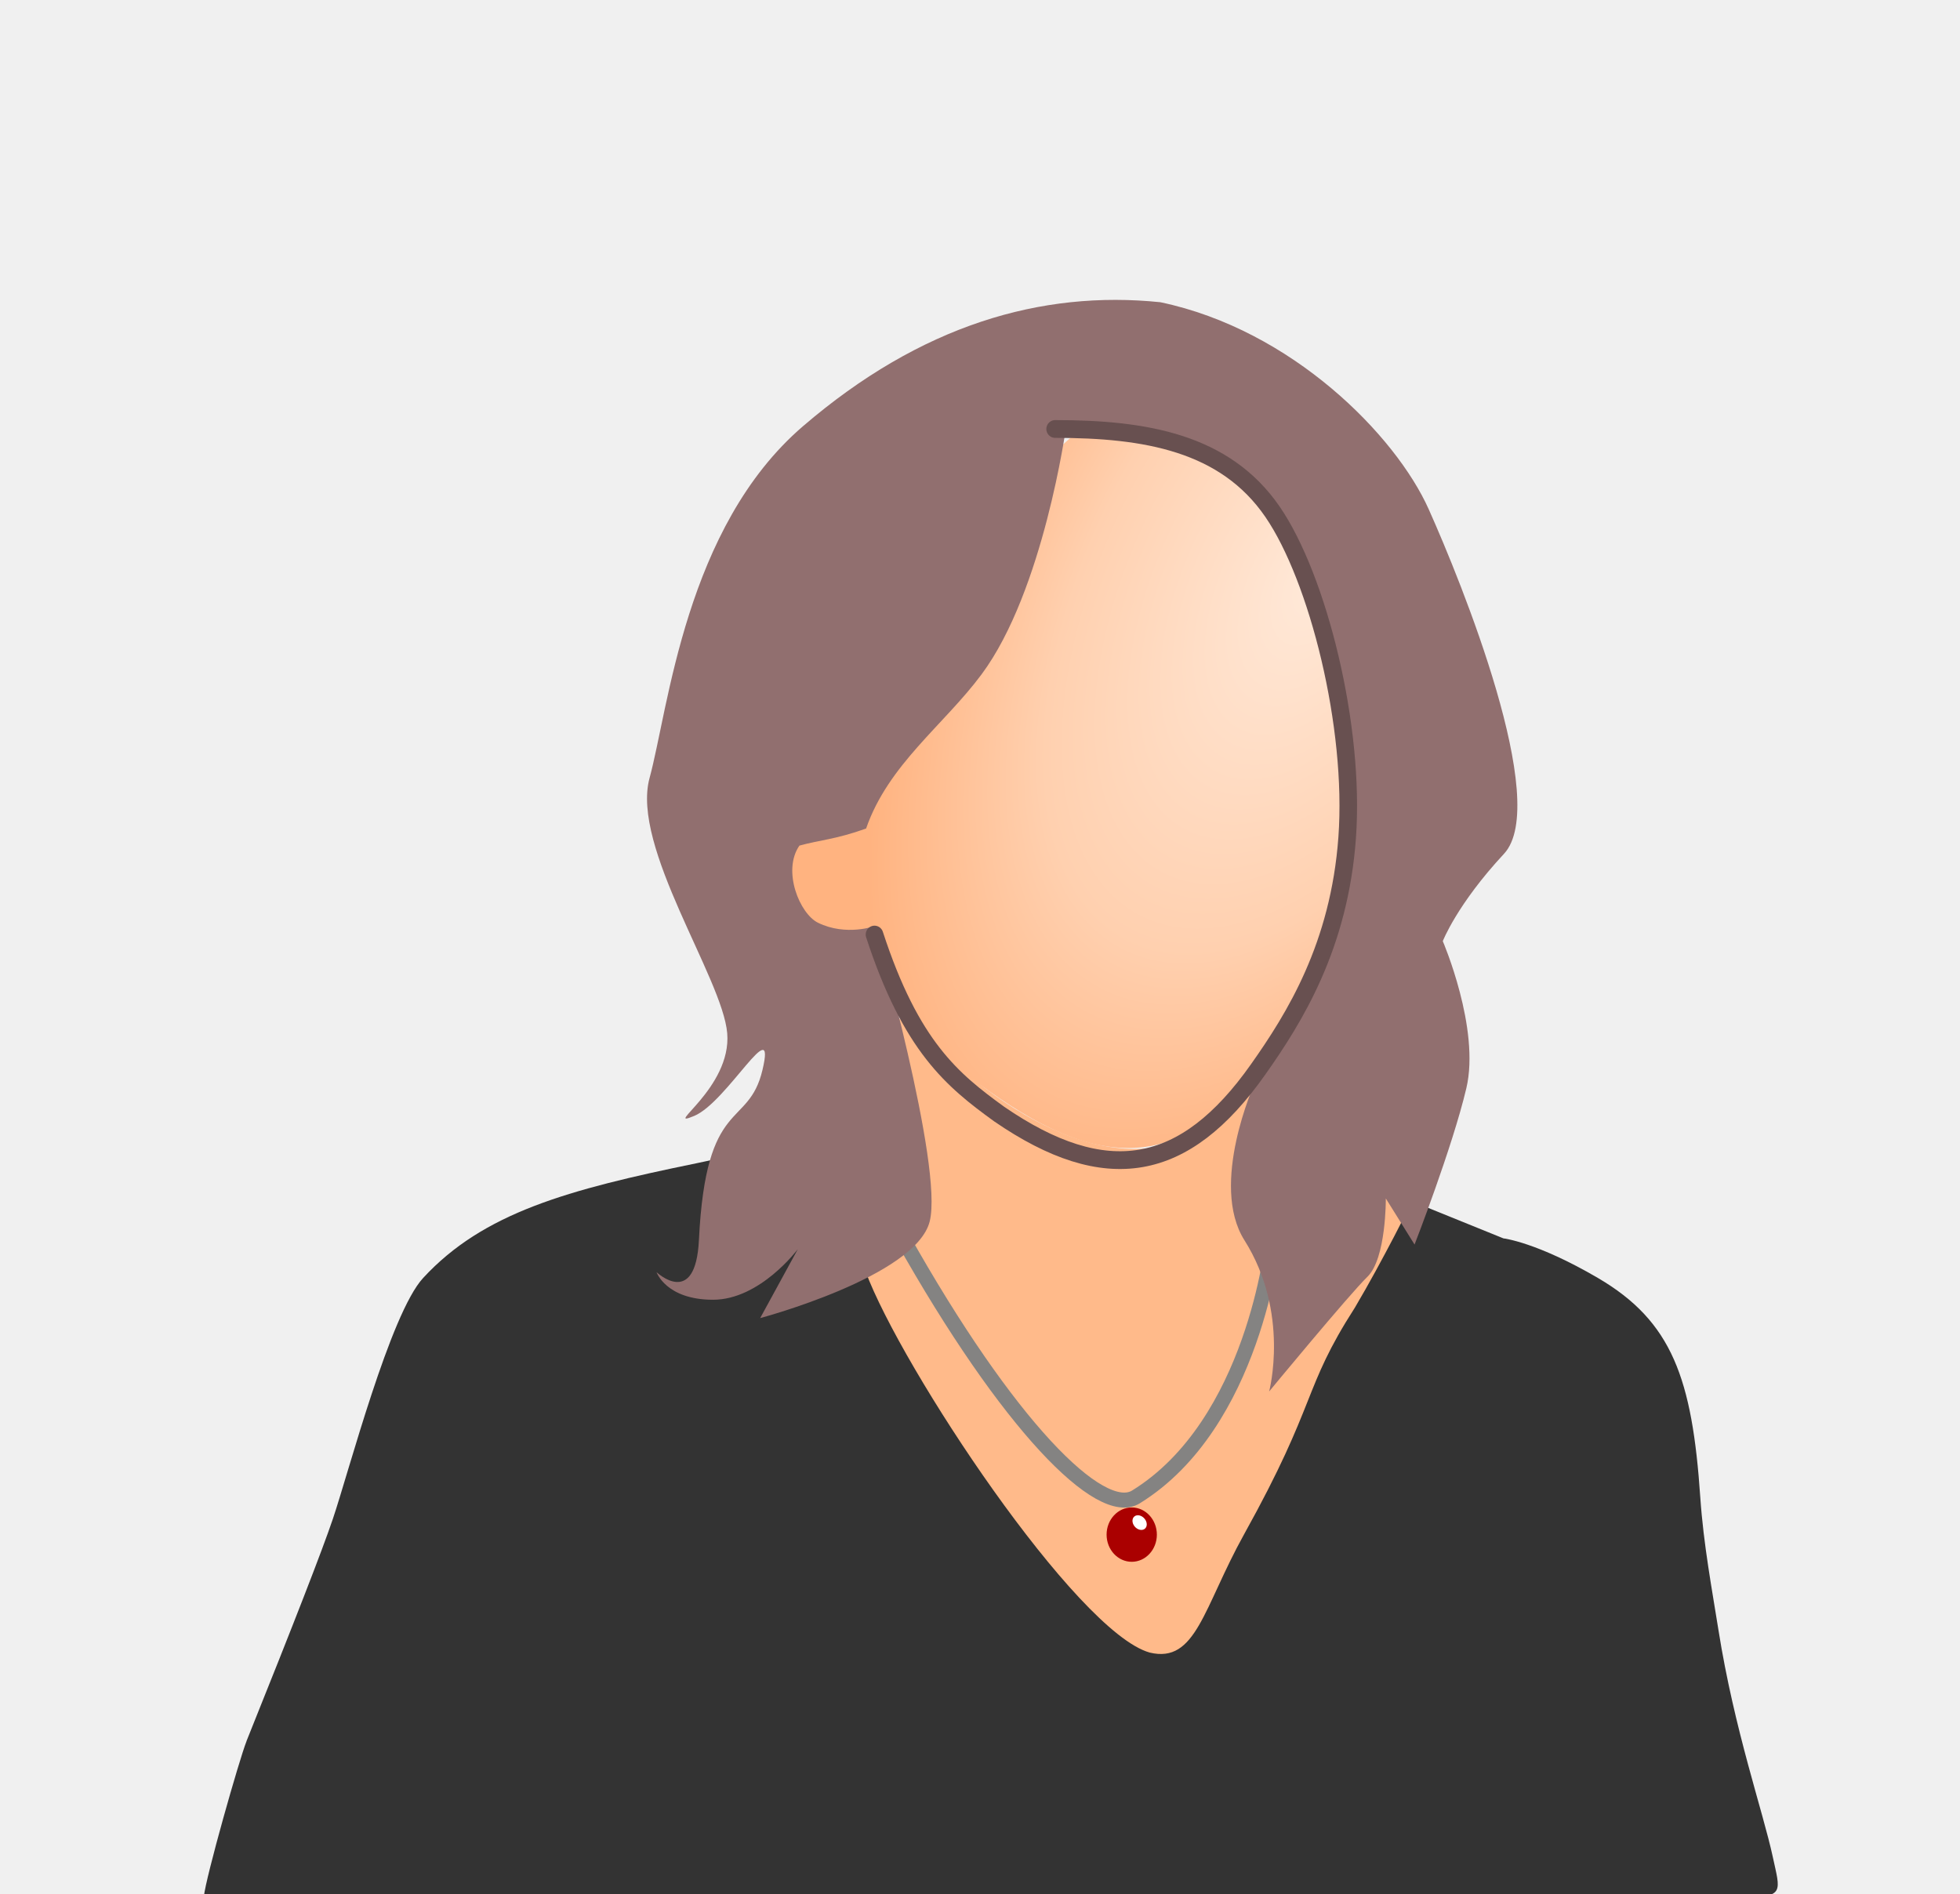
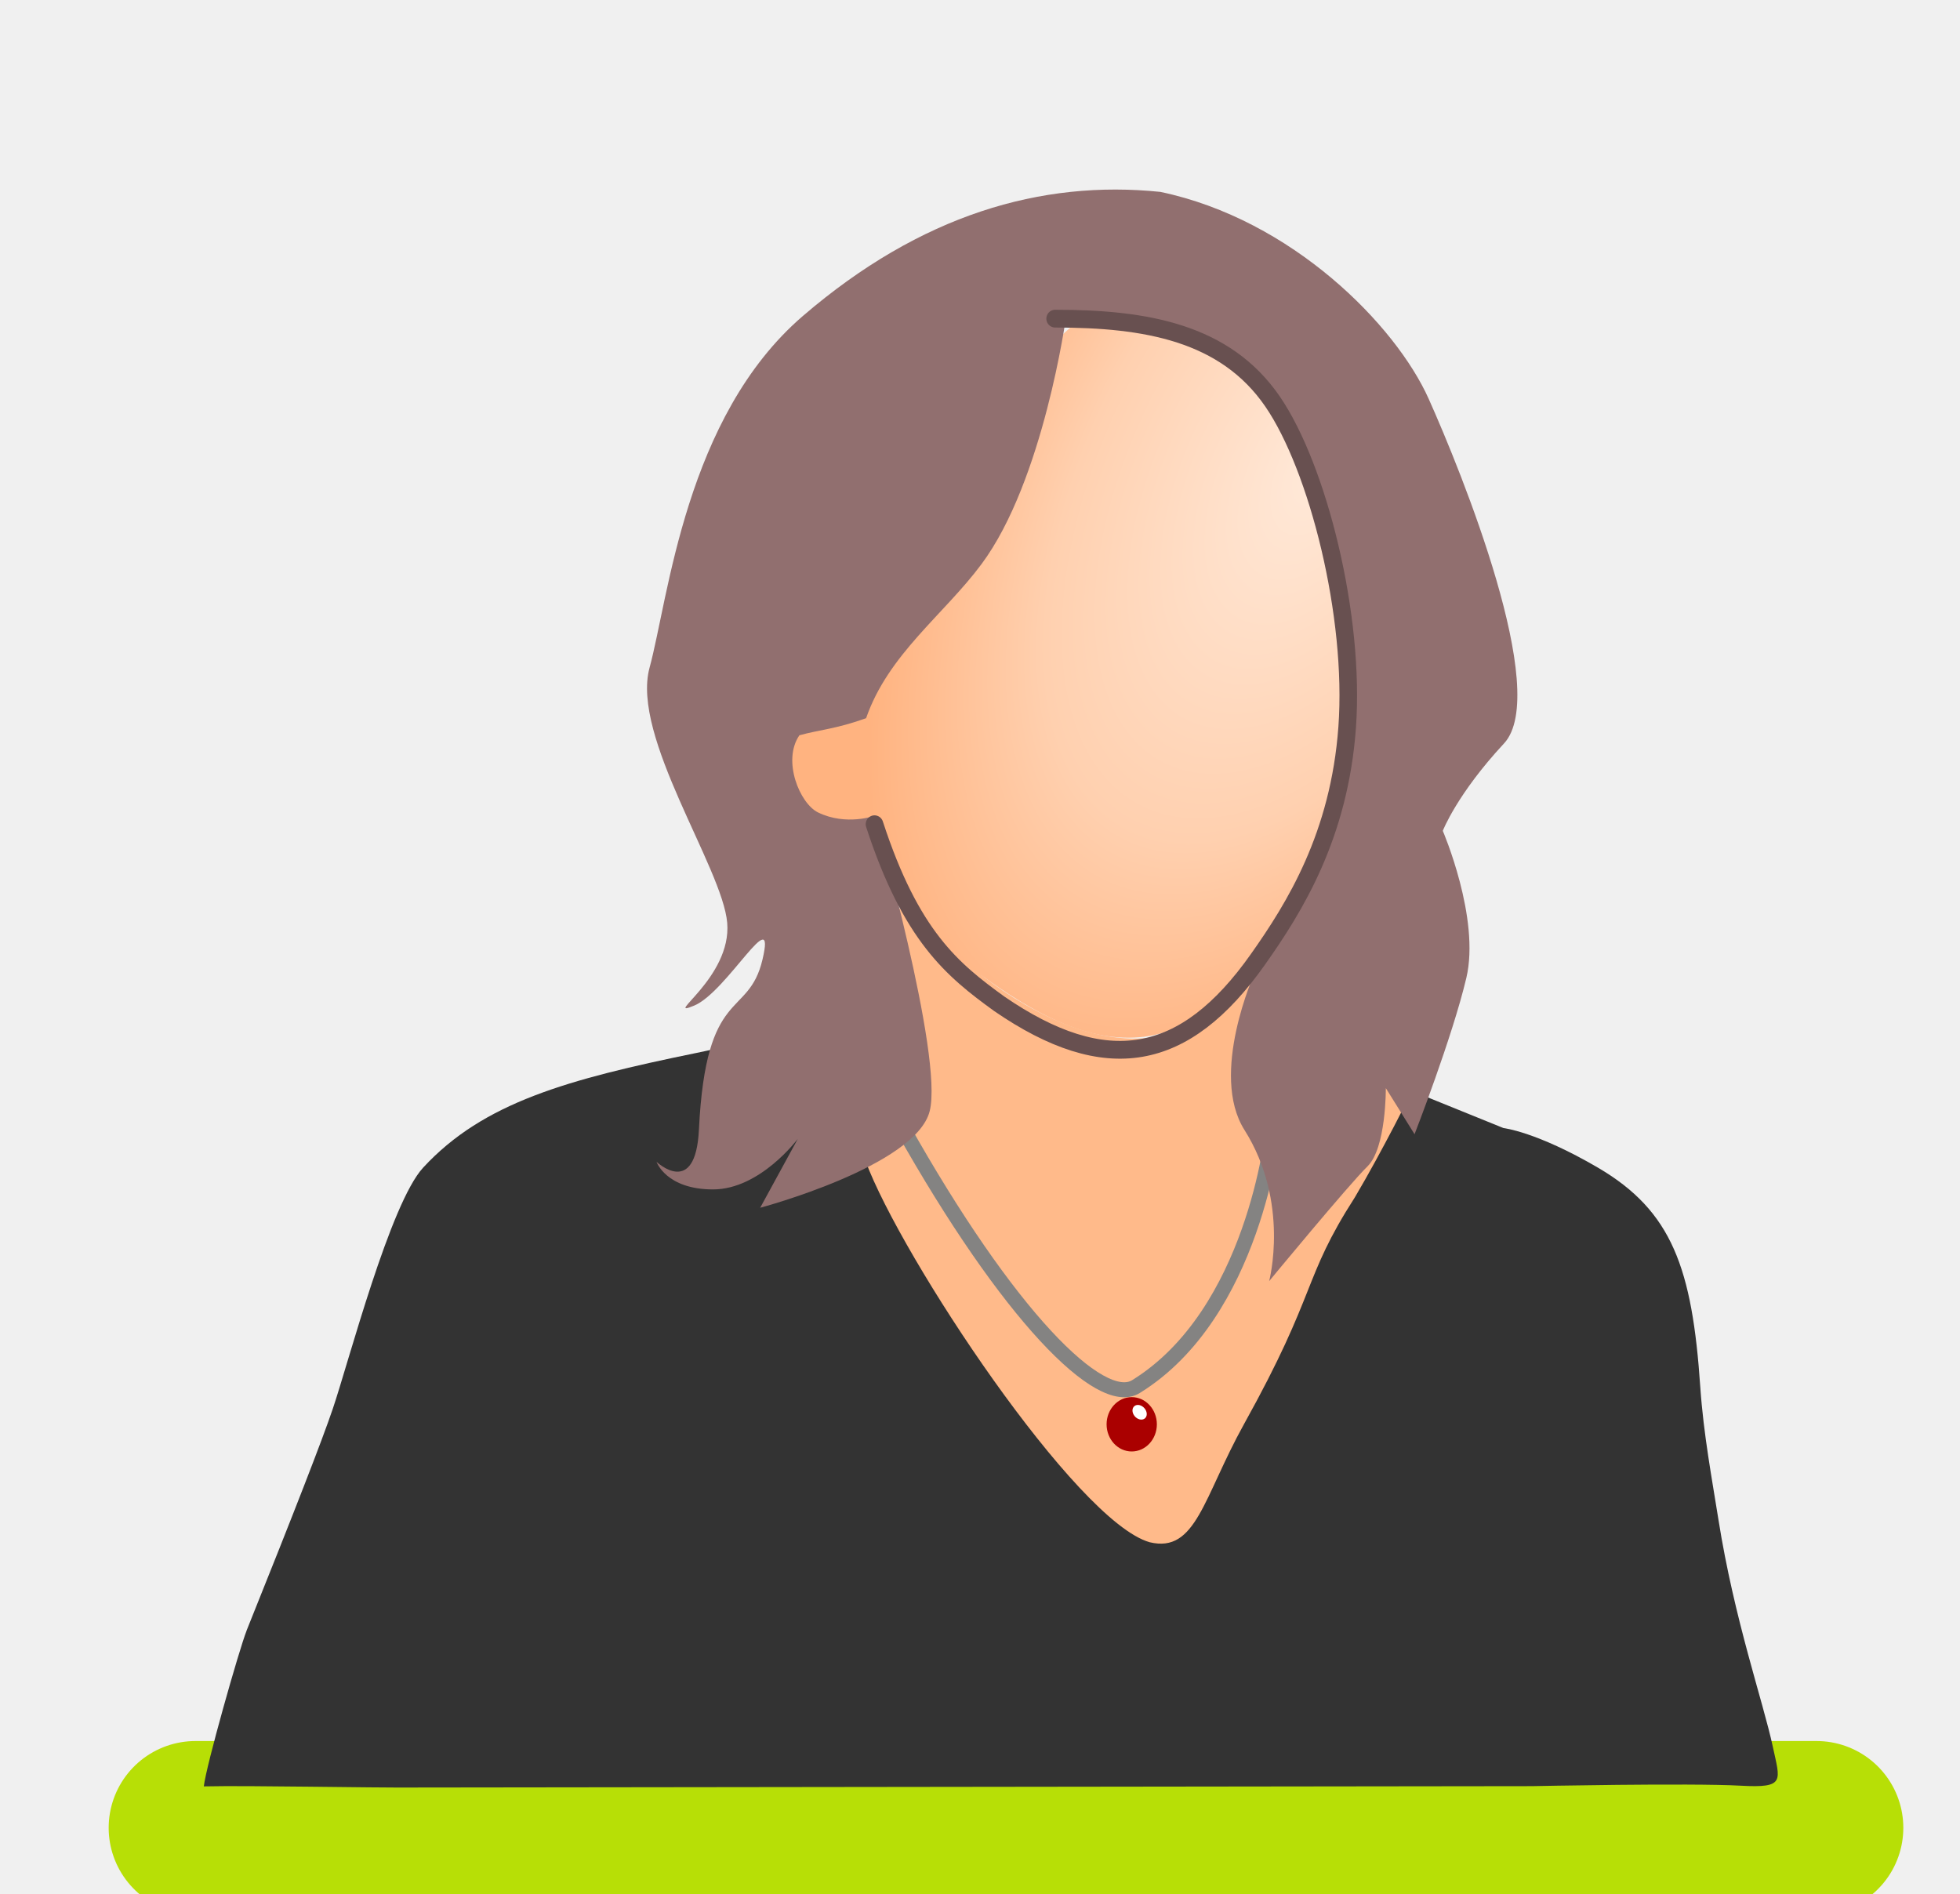
<svg xmlns="http://www.w3.org/2000/svg" xmlns:xlink="http://www.w3.org/1999/xlink" width="28.2mm" height="27.252mm" viewBox="0 0 28.2 27.252" version="1.1" id="svg2787">
  <defs id="defs2784">
    <linearGradient xlink:href="#linearGradient29522" id="linearGradient31309" gradientUnits="userSpaceOnUse" gradientTransform="matrix(0.7932409,-0.6089079,0.7932409,0.6089079,4.892518,-8.867114)" x1="14.228" y1="-29.19" x2="3.659" y2="-18.62" />
    <linearGradient id="linearGradient29522">
      <stop style="stop-color:#d4a125;stop-opacity:1;" offset="0" id="stop29518" />
      <stop style="stop-color:#edd495;stop-opacity:1;" offset="1" id="stop29520" />
    </linearGradient>
    <linearGradient xlink:href="#linearGradient29522" id="linearGradient31385" gradientUnits="userSpaceOnUse" gradientTransform="matrix(-0.7932409,-0.6089079,-0.7932409,0.6089079,5.107999,-8.867114)" x1="14.228" y1="-29.19" x2="3.659" y2="-18.62" />
    <linearGradient xlink:href="#linearGradient29522" id="linearGradient29605" gradientUnits="userSpaceOnUse" gradientTransform="matrix(0.8001375,-0.6190755,0.8001375,0.6190755,17.50946,-0.3688092)" x1="14.228" y1="-29.19" x2="3.659" y2="-18.62" />
    <linearGradient xlink:href="#linearGradient83550" id="linearGradient83552" x1="24.659" y1="1.848" x2="18.971" y2="8.448" gradientUnits="userSpaceOnUse" gradientTransform="matrix(-1.179496,0.5991861,0.1551683,0.9271714,45.51449,-13.0198)" />
    <linearGradient id="linearGradient83550">
      <stop style="stop-color:#b8f768;stop-opacity:1;" offset="0" id="stop83546" />
      <stop style="stop-color:#47bb08;stop-opacity:1;" offset="1" id="stop83548" />
    </linearGradient>
    <linearGradient xlink:href="#linearGradient83558" id="linearGradient83560" x1="20.859" y1="2.248" x2="18.971" y2="8.448" gradientUnits="userSpaceOnUse" gradientTransform="matrix(-1.179496,0.5991861,0.1551683,0.9271714,45.51449,-13.0198)" />
    <linearGradient id="linearGradient83558">
      <stop style="stop-color:#94dc14;stop-opacity:1;" offset="0" id="stop83554" />
      <stop style="stop-color:#52992a;stop-opacity:1;" offset="1" id="stop83556" />
    </linearGradient>
    <linearGradient xlink:href="#linearGradient80910" id="linearGradient80912" x1="5.45" y1="4.863" x2="6.85" y2="8.463" gradientUnits="userSpaceOnUse" gradientTransform="matrix(1.458482,0,0,1.143286,-2.798652,-1.418641)" />
    <linearGradient id="linearGradient80910">
      <stop style="stop-color:#f95353;stop-opacity:1;" offset="0" id="stop80906" />
      <stop style="stop-color:#d81634;stop-opacity:1;" offset="0.368" id="stop83544" />
      <stop style="stop-color:#940f24;stop-opacity:1;" offset="1" id="stop80908" />
    </linearGradient>
    <linearGradient xlink:href="#linearGradient97309" id="linearGradient69578" x1="18.775" y1="20.436" x2="15.345" y2="14.355" gradientUnits="userSpaceOnUse" gradientTransform="matrix(1.139867,0,0,1.103479,-2.988464,-2.738909)" />
    <linearGradient id="linearGradient97309">
      <stop style="stop-color:#18cfca;stop-opacity:1;" offset="0" id="stop97303" />
      <stop style="stop-color:#73dbee;stop-opacity:1;" offset="0.701" id="stop97305" />
      <stop style="stop-color:#9feafb;stop-opacity:1;" offset="1" id="stop97307" />
    </linearGradient>
    <linearGradient xlink:href="#linearGradient79520" id="linearGradient79522" x1="13.155" y1="2.285" x2="13.656" y2="13.385" gradientUnits="userSpaceOnUse" gradientTransform="translate(-0.5291667)" />
    <linearGradient id="linearGradient79520">
      <stop style="stop-color:#f0183b;stop-opacity:1;" offset="0" id="stop79516" />
      <stop style="stop-color:#df1737;stop-opacity:1;" offset="0.493" id="stop79524" />
      <stop style="stop-color:#7e1527;stop-opacity:1;" offset="1" id="stop79518" />
    </linearGradient>
    <radialGradient xlink:href="#linearGradient26559" id="radialGradient26561-8-4" cx="50.035" cy="10.592" fx="50.035" fy="10.592" r="5.772" gradientTransform="matrix(-0.9601652,1.792517,1.00028,0.4997347,56.22361,-88.92208)" gradientUnits="userSpaceOnUse" />
    <linearGradient id="linearGradient26559">
      <stop style="stop-color:#ffe9d9;stop-opacity:1;" offset="0" id="stop26555" />
      <stop style="stop-color:#ffd0af;stop-opacity:1;" offset="0.608" id="stop26563" />
      <stop style="stop-color:#ffb380;stop-opacity:1;" offset="1" id="stop26557" />
    </linearGradient>
  </defs>
  <g id="layer1">
+     <path style="fill:#dffa7f;fill-opacity:1;stroke:#b7df06;stroke-width:2.497;stroke-linecap:round;stroke-linejoin:round;stroke-miterlimit:8;stroke-dasharray:none;stroke-opacity:1;paint-order:fill markers stroke;stop-color:#000000" d="M 26.136,26.3 H 2.812" id="path44300" />
    <g id="g120516" transform="matrix(1,0,0,0.9976562,79.83912,27.44119)" style="stroke-width:1.001">
      <path id="rect77221" style="fill:#895e2b;fill-rule:evenodd;stroke-width:0.239" d="m 21.719,14.001 c 0.935,0 1.276,0.346 1.324,0.853 0,0 0.173,3.597 0.311,4.956 0.111,1.101 0.384,2.413 0.384,2.413 0.084,0.502 -1.083,0.688 -2.018,0.688 -0.935,0 -1.687,-0.41 -1.687,-0.919 v -7.071 c 0,-0.509 0.753,-0.919 1.687,-0.919 z" />
      <path style="fill:url(#linearGradient83552);fill-opacity:1;stroke:url(#linearGradient83560);stroke-width:1.001;stroke-linecap:round;stroke-linejoin:round;stroke-miterlimit:8;stroke-dasharray:1.001;stroke-dashoffset:1.302;stroke-opacity:1;paint-order:fill markers stroke;stop-color:#000000" d="m 21.349,1.755 c -2.463,1.169 -2.604,5.312 -3.141,7.715 -0.575,2.573 0.496,5.408 1.967,5.929 5.961,2.11 4.72,-3.157 4.609,-5.401 C 23.711,5.697 23.119,0.915 21.349,1.755 Z" id="path72803" />
      <rect style="fill:url(#linearGradient80912);fill-opacity:1;fill-rule:evenodd;stroke-width:0.265" id="rect69677" width="3.72" height="6.718" x="4.421" y="3.183" rx="0.65" ry="0.65" />
      <path id="rect60261-0" style="fill:#ecf0eb;fill-opacity:1;fill-rule:evenodd;stroke:#a0a4a0;stroke-width:0;stroke-linejoin:round;stroke-dasharray:none;stroke-opacity:1" d="M 12.376,2.956 3.277,11.887 V 24.189 H 21.475 V 11.888 Z" />
      <rect style="fill:#b98539;fill-opacity:1;fill-rule:evenodd;stroke:#ffffff;stroke-width:0;stroke-linejoin:round;stroke-dasharray:none;stroke-opacity:1" id="rect61077" width="5.704" height="9.768" x="5.317" y="14.441" rx="0.298" ry="0.298" />
      <rect style="fill:url(#linearGradient69578);fill-opacity:1;fill-rule:evenodd;stroke:#09f9d9;stroke-width:0;stroke-linecap:round;stroke-linejoin:round;stroke-dasharray:none;stroke-opacity:1" id="rect61075" width="7.335" height="6.399" x="12.81" y="13.102" rx="0.298" ry="0.298" />
      <path style="fill:#ffffff;fill-opacity:1;stroke:#f1f1f1;stroke-width:0.766;stroke-linecap:square;stroke-linejoin:round;stroke-miterlimit:8;stroke-dasharray:none;stroke-opacity:1;paint-order:fill markers stroke;stop-color:#000000" d="m 16.477,13.338 v 5.925" id="path69568" />
      <path style="fill:#ffffff;fill-opacity:1;stroke:#f1f1f1;stroke-width:0.766;stroke-linecap:square;stroke-linejoin:round;stroke-miterlimit:8;stroke-dasharray:none;stroke-opacity:1;paint-order:fill markers stroke;stop-color:#000000" d="m 13.006,16.301 h 6.954" id="path69570" />
      <circle style="fill:#f7f4f0;fill-opacity:1;fill-rule:evenodd;stroke-width:0.265" id="path83662" cx="9.795" cy="19.021" r="0.566" />
      <path style="fill:#b98539;fill-opacity:1;stroke:#a0a4a0;stroke-width:0.388;stroke-linecap:square;stroke-linejoin:round;stroke-miterlimit:8;stroke-dasharray:none;stroke-dashoffset:4.913;stroke-opacity:1;paint-order:fill markers stroke;stop-color:#000000" d="M 21.475,23.995 V 11.806" id="path105261" />
      <path style="fill:#b98539;fill-opacity:1;stroke:#e7e9e7;stroke-width:0.388;stroke-linecap:square;stroke-linejoin:round;stroke-miterlimit:8;stroke-dasharray:none;stroke-dashoffset:4.913;stroke-opacity:1;paint-order:fill markers stroke;stop-color:#000000" d="M 3.277,23.995 V 11.806" id="path105259" />
      <path style="fill:none;fill-opacity:1;stroke:url(#linearGradient79522);stroke-width:2.108;stroke-linecap:round;stroke-linejoin:round;stroke-miterlimit:8;stroke-dasharray:none;stroke-opacity:1;paint-order:fill markers stroke;stop-color:#000000" d="M 2.178,12.815 12.376,2.956 22.574,12.815" id="path60259" />
    </g>
    <g id="g117847" transform="translate(-85.68201,-18.42902)">
      <path id="rect29651" style="fill:#b89644;fill-opacity:1;fill-rule:evenodd;stroke-width:0.253" d="m -35.605,27.319 c -0.493,-1e-6 -0.985,0.145 -1.362,0.435 l -11.147,8.557 h 0.002 V 52.708 h 25.015 V 36.311 h 0.002 L -34.243,27.754 c -0.377,-0.29 -0.87,-0.435 -1.363,-0.435 z" />
      <rect style="mix-blend-mode:multiply;fill:#ddd3d3;fill-opacity:1;fill-rule:evenodd;stroke-width:0.259" id="rect31549-1" width="22.808" height="19.408" x="-46.973" y="31.063" />
      <rect style="fill:#ffffff;fill-rule:evenodd;stroke-width:0.265" id="rect31549" width="22.101" height="20.893" x="-46.656" y="31.253" />
      <text xml:space="preserve" style="font-style:normal;font-weight:normal;font-size:15.525px;line-height:1.25;font-family:sans-serif;fill:#000000;fill-opacity:1;stroke:none;stroke-width:0.243" x="-31.271" y="52.283" id="text33454" transform="matrix(0.9981024,0.2998089,-0.2238531,0.9346605,0,0)">
        <tspan id="tspan33452" style="font-style:normal;font-variant:normal;font-weight:bold;font-stretch:normal;font-size:15.525px;font-family:Amiri;-inkscape-font-specification:'Amiri Bold';fill:#ff2e2e;fill-opacity:1;stroke-width:0.243" x="-31.271" y="52.283">@</tspan>
      </text>
      <path id="path31562" style="mix-blend-mode:normal;fill:#c5a761;fill-opacity:1;stroke:#000000;stroke-width:0;stroke-linecap:butt;stroke-linejoin:miter;stroke-dasharray:none;stroke-opacity:1" d="m -24.548,36.496 -11.088,7.975 -11.019,-7.925 v 2.948 l 9.954,8.797 h 1.995 l -0.003,-0.05 h 0.208 l 9.953,-8.798 z" />
      <g id="g31560" transform="matrix(1,0,0,0.991651,-40.60526,66.98862)">
        <g id="g31553">
          <path id="rect29033-76-4" style="fill:url(#linearGradient31309);fill-opacity:1;fill-rule:evenodd;stroke-width:0.295" d="m -7.509,-30.936 v 16.535 c 0.453,10e-7 0.906,-0.133 1.253,-0.399 l 10.25,-7.868 -10.25,-7.868 c -0.347,-0.266 -0.8,-0.399 -1.253,-0.399 z" />
          <path id="rect29033-76-4-0" style="fill:url(#linearGradient31385);fill-opacity:1;fill-rule:evenodd;stroke-width:0.295" d="m 17.51,-30.936 v 16.535 c -0.453,10e-7 -0.906,-0.133 -1.253,-0.399 L 6.007,-22.668 16.257,-30.537 c 0.347,-0.266 0.8,-0.399 1.253,-0.399 z" />
        </g>
        <path id="rect29033-76-0" style="fill:#b89644;fill-opacity:1;fill-rule:evenodd;stroke-width:0.319" d="m 5,-23.668 c -0.473,-1e-6 -0.945,0.149 -1.307,0.448 l -10.696,8.82 H 17.003 L 6.307,-23.221 C 5.945,-23.519 5.473,-23.668 5,-23.668 Z" />
        <path id="rect29033-76" style="fill:url(#linearGradient29605);fill-opacity:1;fill-rule:evenodd;stroke-width:0.299" d="m 5,-22.806 c -0.457,-1e-6 -0.913,0.135 -1.264,0.406 l -10.339,8 H 16.603 L 6.264,-22.4 c -0.35,-0.271 -0.807,-0.406 -1.264,-0.406 z" />
      </g>
    </g>
-     <g id="g47072" transform="matrix(0.8106708,0,0,0.8197706,3.763557,3.363155)">
+     <g id="g47072" transform="matrix(0.8106708,0,0,0.8197706,3.763557,1.775654)">
      <path id="path13238-1-2-5-8" style="fill:#ffba8a;fill-opacity:1;stroke:#000000;stroke-width:0;stroke-linecap:butt;stroke-linejoin:miter;stroke-dasharray:none;stroke-opacity:1" d="m 17.787,14.729 c 0.72,0.663 1.218,0.373 1.577,1.304 0.493,1.277 0.932,0.761 1.052,1.349 0.122,0.599 -0.373,1.479 -0.562,2.107 -0.374,1.244 -2.102,3.096 -2.563,4.119 -0.461,1.023 -1.37,1.8 -2.378,2.297 -1.008,0.498 -2.844,-0.161 -3.305,-0.133 -0.461,0.028 -1.142,-3.27 -1.401,-4.21 C 9.948,20.622 8.365,19.903 9.92,17.94 11.475,15.978 10.742,14.081 10.713,13.722 c -0.029,-0.359 1.04,0.259 1.242,0.48 0.202,0.221 1.026,1.074 2.229,1.576 1.061,0.443 2.011,0.33 2.241,-0.057 0.23,-0.387 1.537,-1.584 1.537,-1.584 z" />
      <path style="fill:url(#radialGradient26561-8-4);fill-opacity:1;stroke:#000000;stroke-width:0;stroke-linecap:butt;stroke-linejoin:miter;stroke-dasharray:none;stroke-opacity:1" d="m 18.215,4.611 c 0.652,0.938 1.141,3.76 1.262,4.595 0.284,1.952 -0.662,4.976 -1.524,5.61 -0.957,0.704 -1.637,1.137 -2.289,1.215 -0.977,0.117 -1.934,-0.391 -2.912,-1.095 -0.688,-0.496 -1.417,-0.894 -1.858,-1.914 -0.103,-0.239 -0.167,-0.252 -0.27,-0.509 -0.042,-0.105 -0.07,-0.078 -0.425,-0.034 -0.22,0.027 -1.415,-1.462 -1.499,-1.896 -0.057,-0.296 1.877,-0.285 1.93,-0.444 0.57,-1.72 1.236,-1.361 1.399,-2.221 0.163,-0.86 1.162,-3.464 2.436,-4.422 1.591,0.148 2.69,0.177 3.749,1.115 z" id="path12892-7-4-9-0" />
      <path style="fill:#333333;fill-opacity:1;stroke:#000000;stroke-width:0;stroke-linecap:butt;stroke-linejoin:miter;stroke-dasharray:none;stroke-opacity:0" d="m -0.268,26.459 c 0.865,-2.129 1.343,-3.347 1.532,-3.898 0.285,-0.833 1.018,-3.606 1.604,-4.233 1.069,-1.145 2.567,-1.55 4.847,-2.012 2.03,-0.412 2.269,-0.867 2.269,-0.867 0,0 0.575,1.839 0.734,2.762 0.637,1.697 3.742,6.331 5.045,6.693 0.824,0.195 0.95,-0.787 1.675,-2.077 1.314,-2.338 1.028,-2.534 1.966,-3.978 0.499,-0.833 1.015,-1.865 1.015,-1.865 l 1.622,0.65 c 0,0 0.584,0.063 1.675,0.694 1.319,0.763 1.675,1.77 1.818,3.851 0.057,0.827 0.212,1.639 0.322,2.326 0.281,1.755 0.793,3.194 0.965,3.986 0.13,0.603 0.23,0.73 -0.568,0.686 -0.899,-0.049 -3.711,0.008 -3.711,0.008 l -19.823,0.024 c -0.844,0.006 -2.9,-0.038 -3.744,-0.02 0.035,-0.342 0.629,-2.411 0.758,-2.73 z" id="path3866-5-8-8" />
      <path style="fill:none;stroke:#848382;stroke-width:0.263;stroke-linecap:round;stroke-linejoin:miter;stroke-dasharray:none;stroke-opacity:1" d="m 17.946,17.694 c 0,0 -0.327,3.195 -2.428,4.478 -0.63,0.385 -2.271,-1.251 -4.151,-4.559" id="path27717-0-1" />
      <path style="fill:#916f6f;stroke:#000000;stroke-width:0;stroke-linecap:butt;stroke-linejoin:miter;stroke-dasharray:none;stroke-opacity:1" d="m 15.951,1.202 c 2.339,0.484 4.177,2.34 4.762,3.631 0.585,1.291 2.172,5.164 1.337,6.051 -0.835,0.888 -1.086,1.533 -1.086,1.533 0,0 0.668,1.533 0.418,2.582 -0.251,1.049 -0.919,2.743 -0.919,2.743 l -0.51,-0.809 c 0,0 0.009,1.051 -0.326,1.374 -0.334,0.323 -1.745,2.014 -1.745,2.014 0,0 0.374,-1.381 -0.438,-2.654 -0.628,-0.983 0.178,-2.749 0.178,-2.749 0,0 1.42,-1.856 1.587,-3.308 0.167,-1.452 -0.251,-5.971 -1.671,-7.262 -1.253,-1.139 -3.258,-0.968 -3.258,-0.968 0,0 -0.4,2.891 -1.504,4.357 -0.668,0.888 -1.655,1.582 -2.047,2.703 -0.536,0.191 -0.833,0.203 -1.184,0.3 -0.309,0.444 0.007,1.198 0.331,1.354 0.501,0.242 1.012,0.057 1.012,0.057 0,0 1.22,4.22 0.969,5.188 -0.251,0.968 -3.008,1.694 -3.008,1.694 l 0.668,-1.21 c 0,0 -0.668,0.888 -1.504,0.888 -0.835,0 -1.003,-0.484 -1.003,-0.484 0,0 0.692,0.647 0.752,-0.565 0.125,-2.542 0.877,-1.936 1.128,-2.985 0.251,-1.049 -0.627,0.565 -1.211,0.807 -0.585,0.242 0.668,-0.484 0.585,-1.452 C 8.181,13.063 6.552,10.763 6.886,9.553 7.22,8.342 7.519,5.155 9.607,3.38 11.696,1.605 13.835,0.987 15.951,1.202 Z" id="path26059-6-5" />
      <path style="fill:none;fill-opacity:1;stroke:#685050;stroke-width:0.312;stroke-linecap:round;stroke-linejoin:round;stroke-miterlimit:8;stroke-dasharray:none;stroke-opacity:1;paint-order:fill markers stroke" d="m 14.084,3.427 c 1.599,0 3.016,0.238 3.86,1.456 0.804,1.161 1.466,3.761 1.323,5.716 -0.139,1.903 -0.932,3.162 -1.583,4.073 -1.302,1.825 -2.699,2.067 -4.593,0.78 -0.827,-0.593 -1.565,-1.184 -2.213,-3.151" id="path28002" />
      <g id="g27721-2-8" transform="matrix(-0.8354269,0,0,0.8068189,62.2381,-0.4478429)" style="stroke-width:1.21">
        <ellipse style="fill:#aa0000;fill-opacity:1;fill-rule:evenodd;stroke-width:0.32" id="path11936-3-7-4-3" cx="56.013" cy="28.856" rx="0.534" ry="0.591" />
        <ellipse style="fill:#ffffff;fill-rule:evenodd;stroke-width:0.32" id="path12898-2-3-7-8" cx="61.474" cy="-12.193" rx="0.135" ry="0.174" transform="matrix(0.7845642,0.6200476,-0.6245485,0.780986,0,0)" />
      </g>
    </g>
  </g>
</svg>
